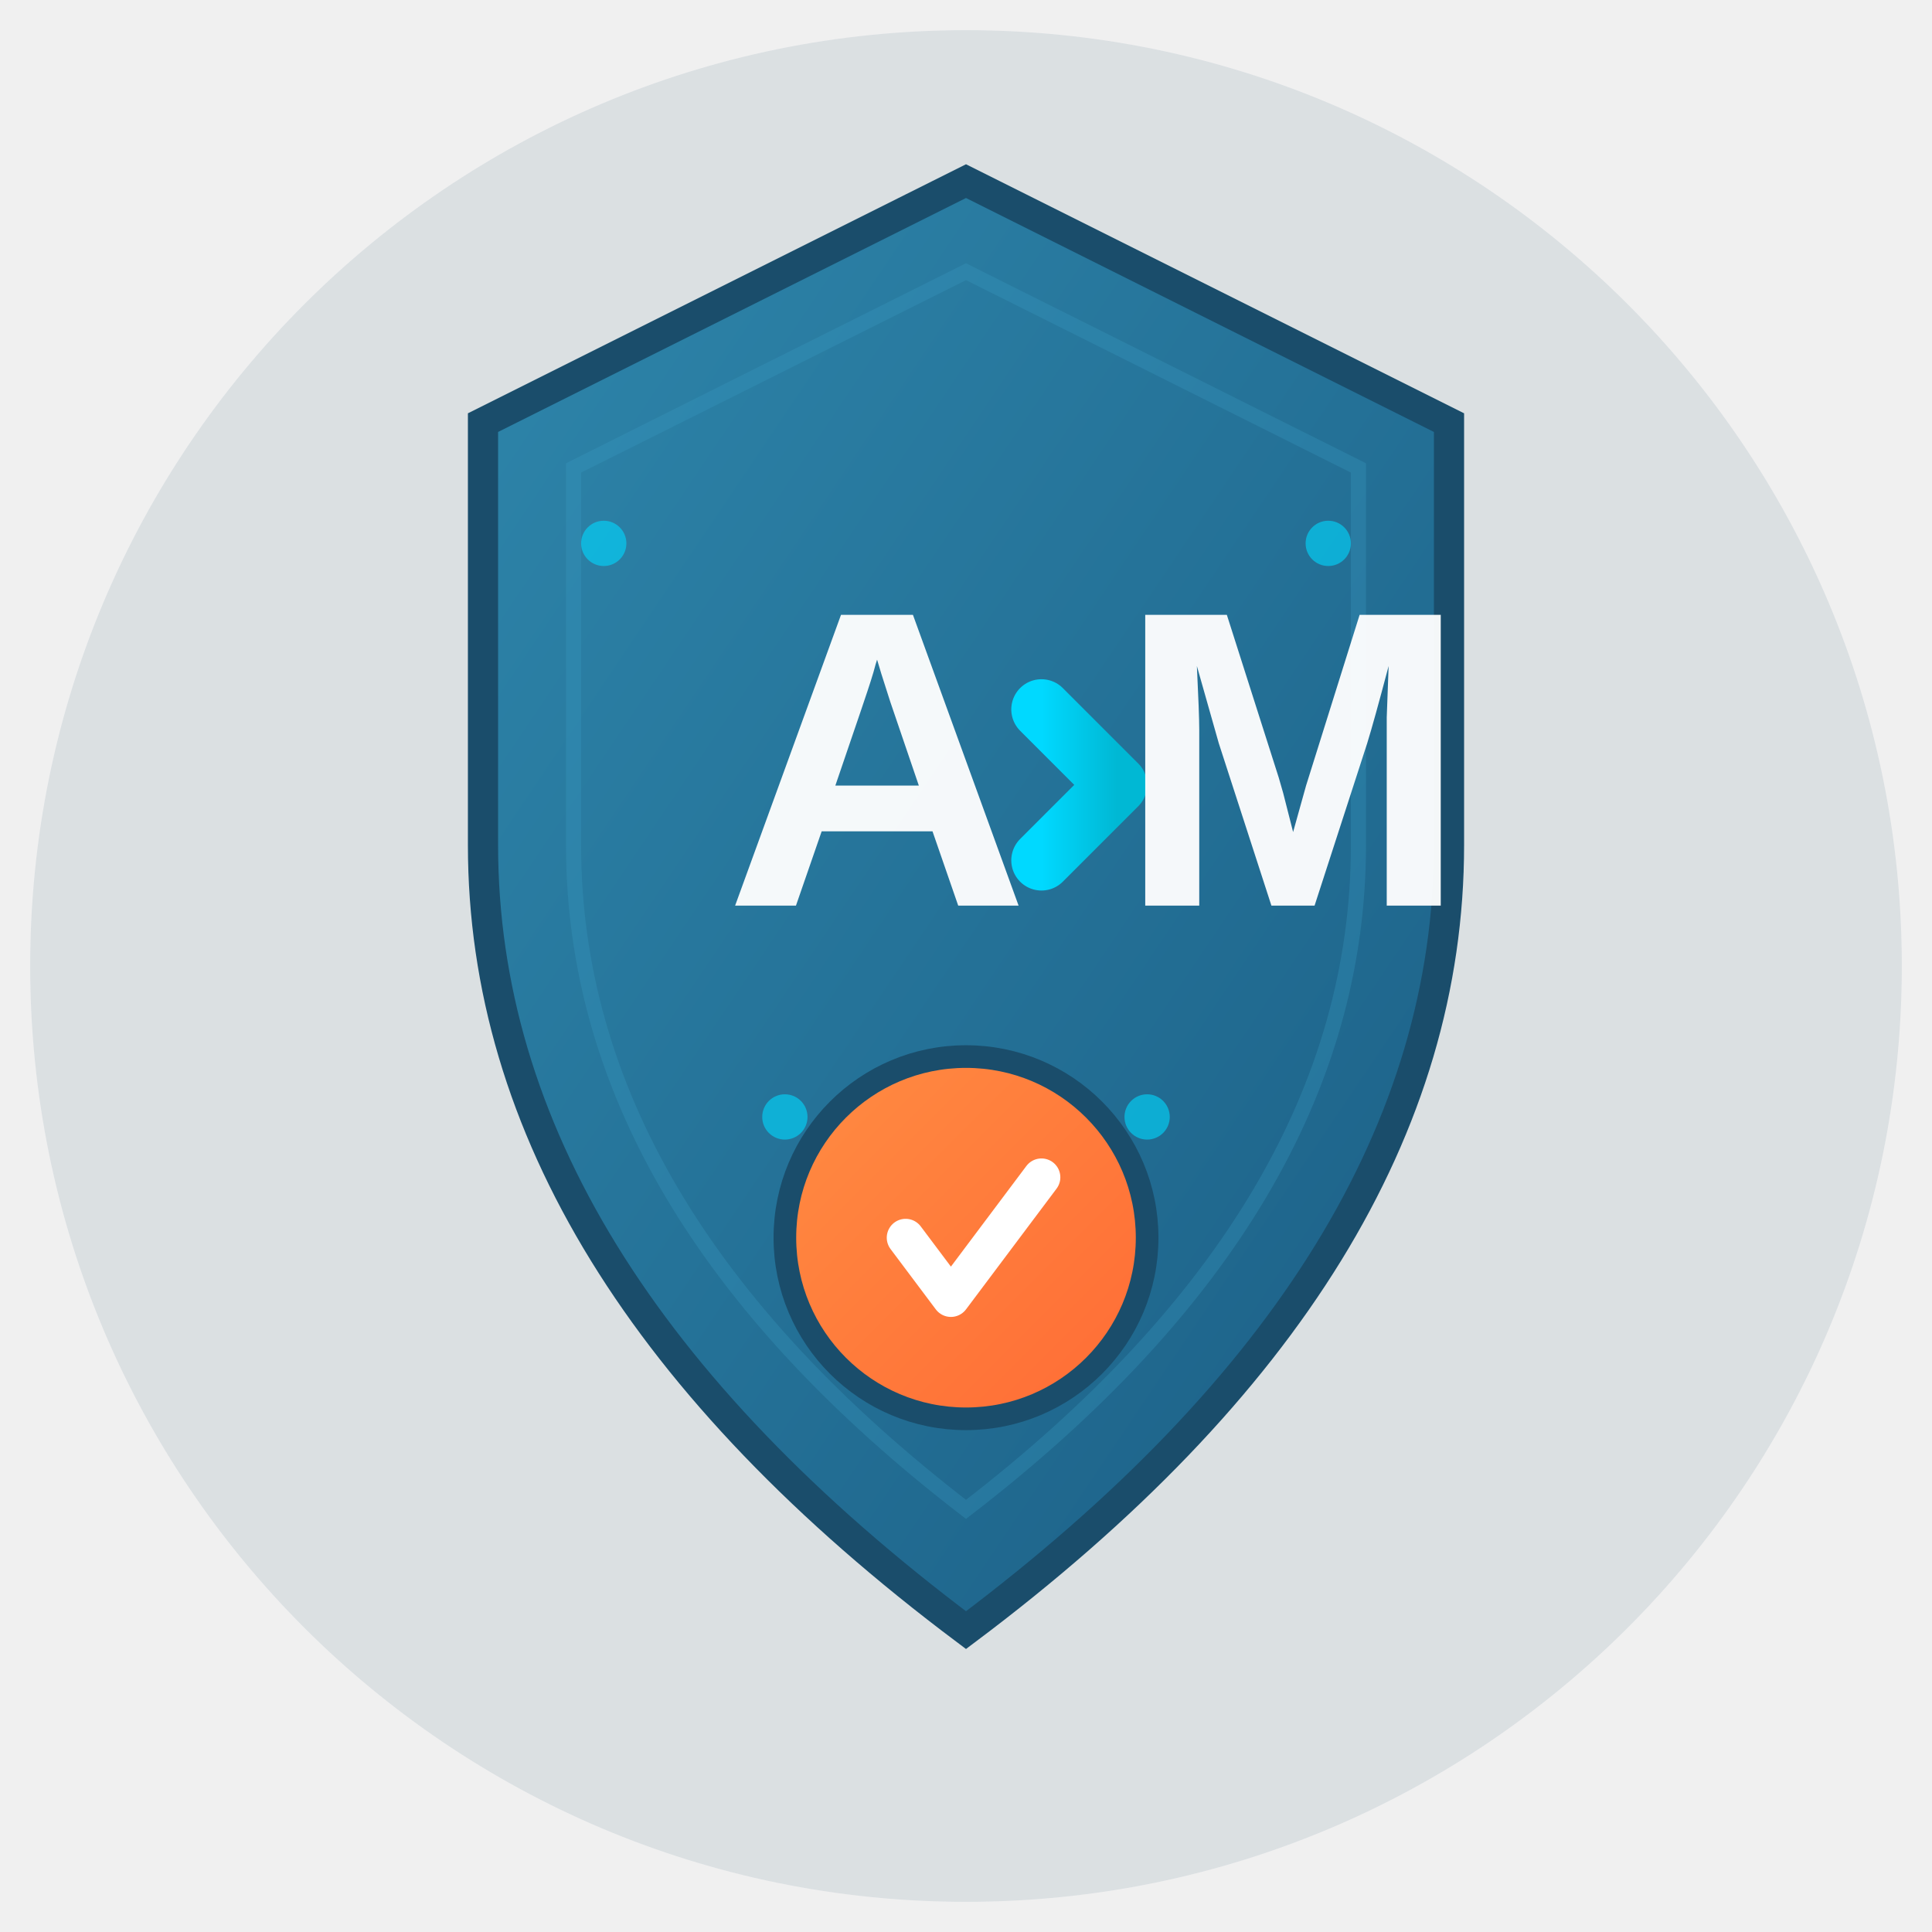
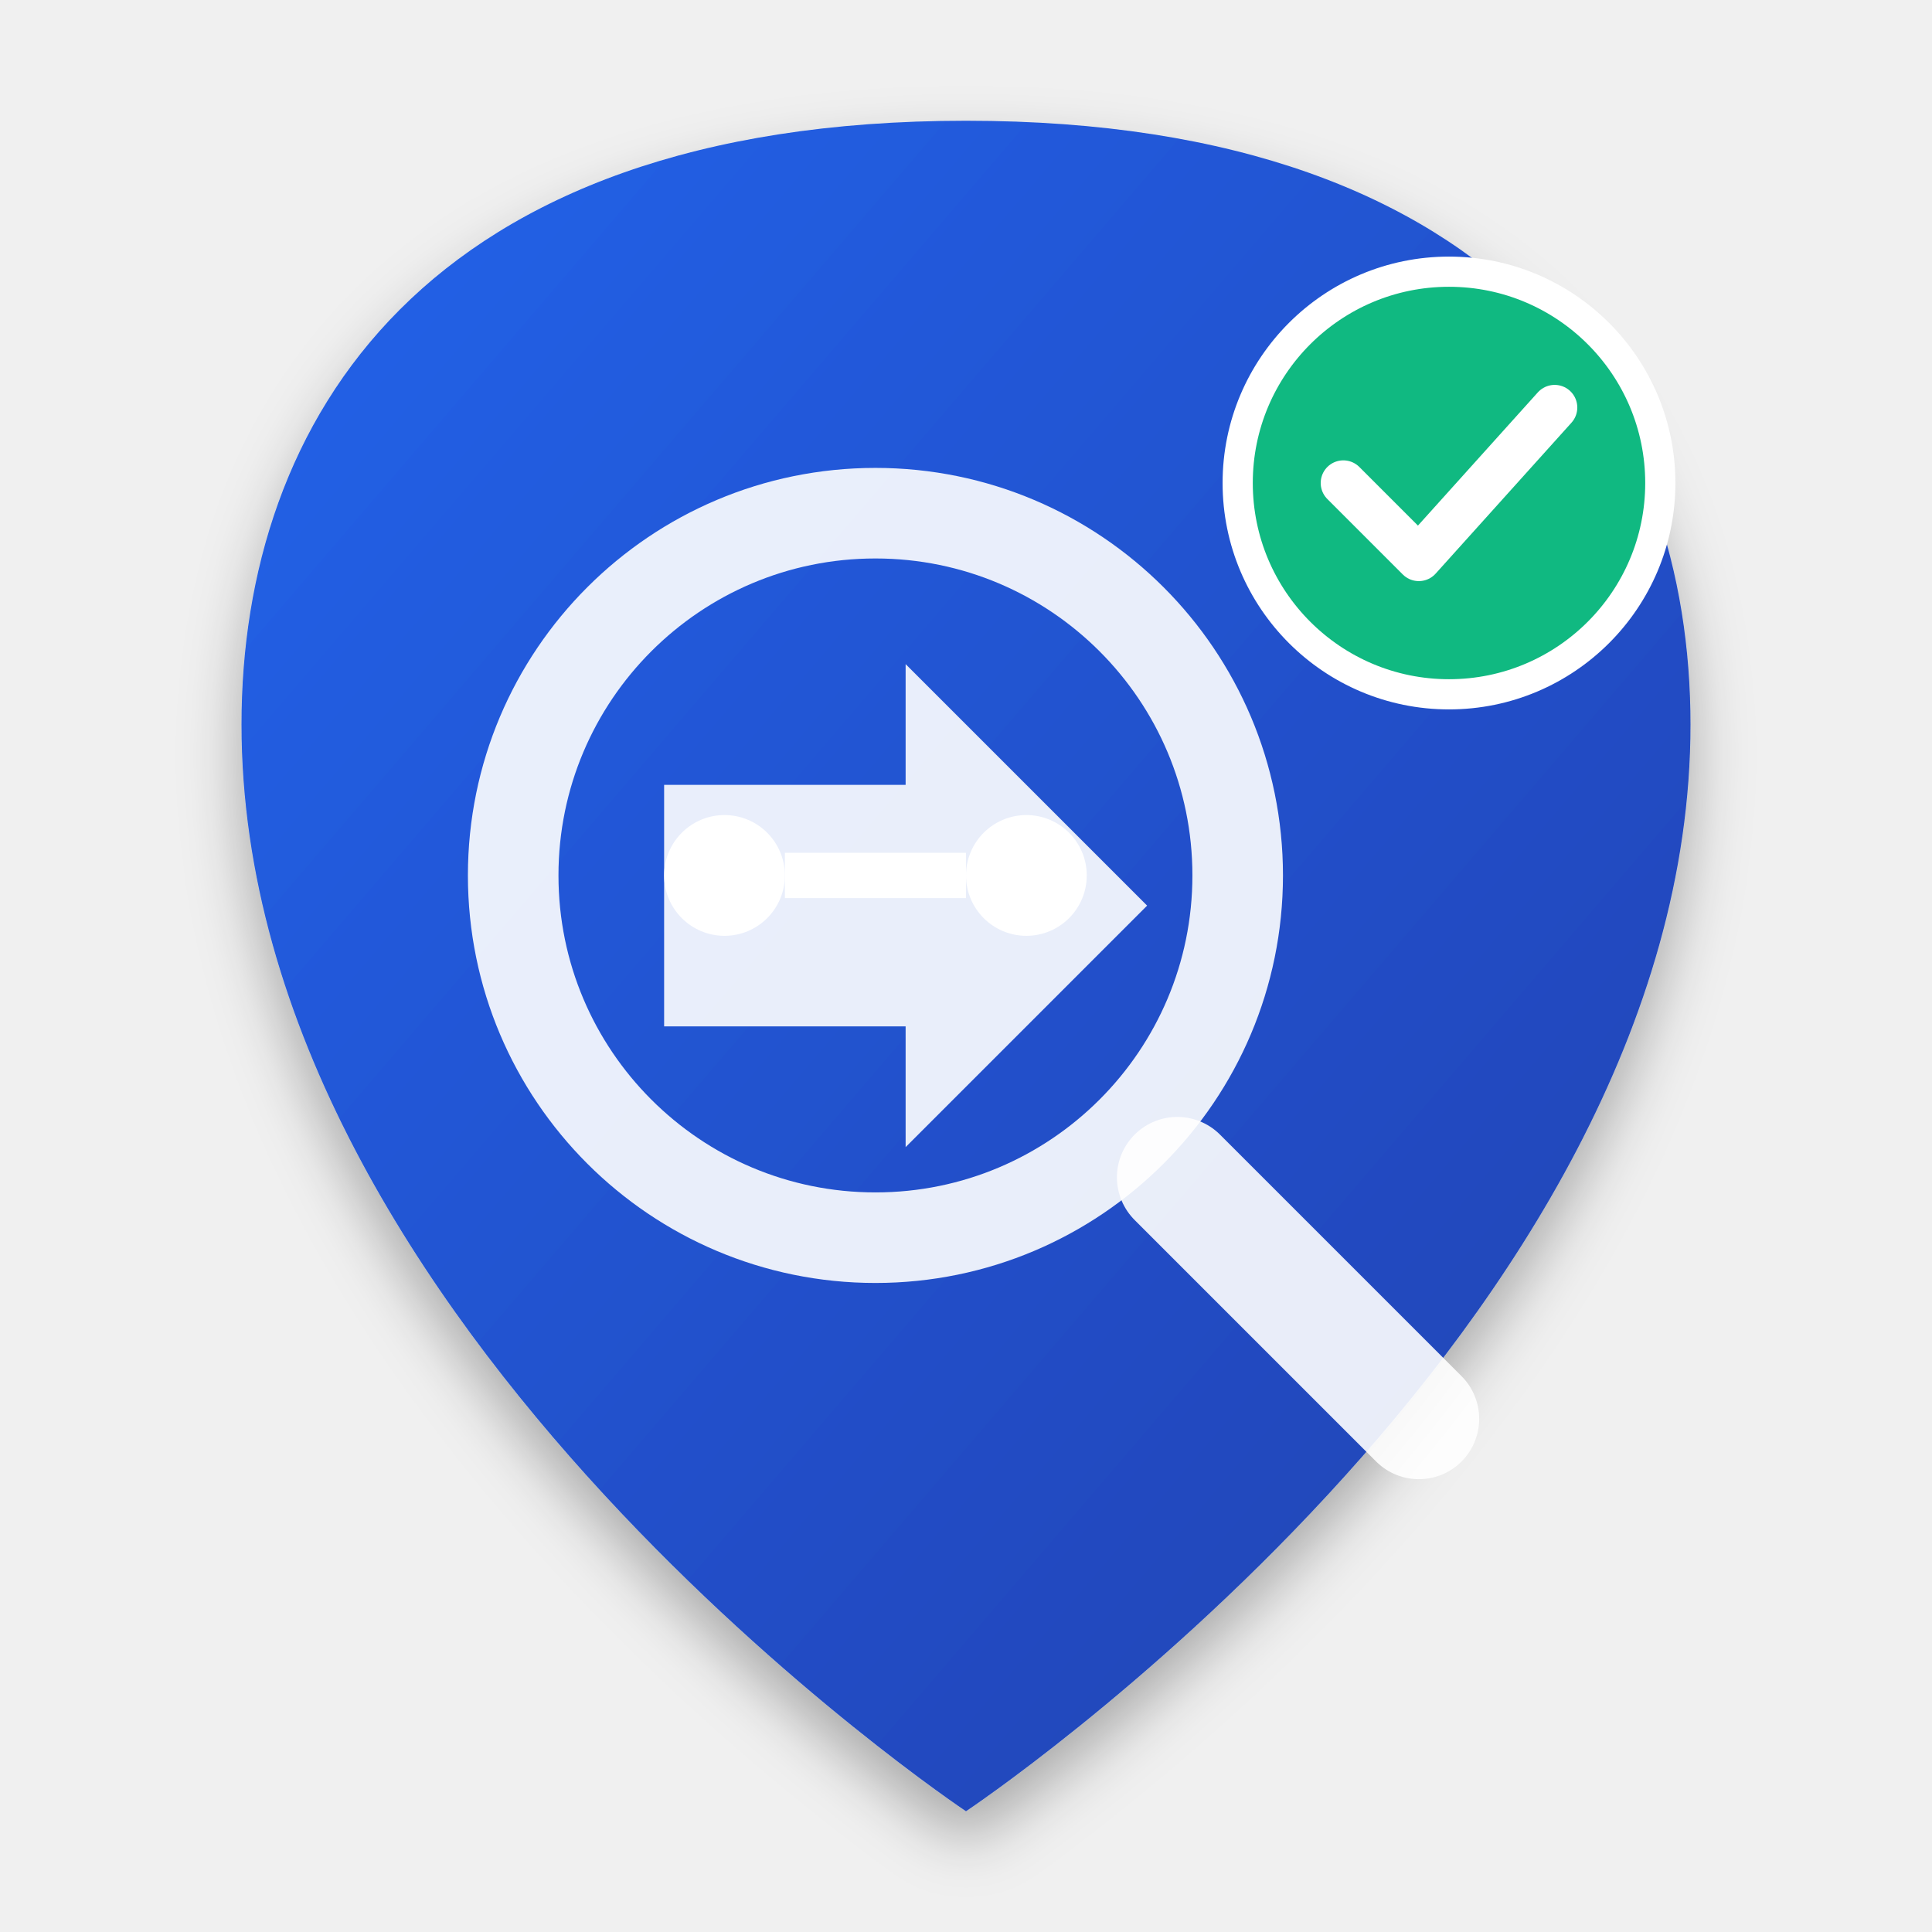
<svg xmlns="http://www.w3.org/2000/svg" width="128" height="128" viewBox="0 0 128 128">
  <defs>
-     <linearGradient id="shieldGrad" x1="0%" y1="0%" x2="100%" y2="100%">
-       <stop offset="0%" style="stop-color:#2E86AB;stop-opacity:1" />
-       <stop offset="100%" style="stop-color:#1B5E85;stop-opacity:1" />
+     <linearGradient id="bgGrad" x1="0%" y1="0%" x2="100%" y2="100%">
+       <stop offset="0%" style="stop-color:#2563EB;stop-opacity:1" />
+       <stop offset="100%" style="stop-color:#1E40AF;stop-opacity:1" />
    </linearGradient>
-     <linearGradient id="arrowGrad" x1="0%" y1="0%" x2="100%" y2="0%">
-       <stop offset="0%" style="stop-color:#00D9FF;stop-opacity:1" />
-       <stop offset="100%" style="stop-color:#00B8D4;stop-opacity:1" />
-     </linearGradient>
-     <linearGradient id="accentGrad" x1="0%" y1="0%" x2="100%" y2="100%">
-       <stop offset="0%" style="stop-color:#FF8C42;stop-opacity:1" />
-       <stop offset="100%" style="stop-color:#FF6B35;stop-opacity:1" />
-     </linearGradient>
+     <filter id="dropShadow" x="-20%" y="-20%" width="140%" height="140%">
+       <feGaussianBlur in="SourceAlpha" stdDeviation="2" />
+       <feOffset dx="0" dy="2" result="offsetblur" />
+       <feComponentTransfer>
+         <feFuncA type="linear" slope="0.3" />
+       </feComponentTransfer>
+       <feMerge>
+         <feMergeNode />
+         <feMergeNode in="SourceGraphic" />
+       </feMerge>
+     </filter>
  </defs>
-   <circle cx="64" cy="64" r="62" fill="#1A4D6B" opacity="0.1" />
-   <path d="M 64 12            L 96 28            L 96 56            Q 96 84, 64 108            Q 32 84, 32 56            L 32 28            Z" fill="url(#shieldGrad)" stroke="#1A4D6B" stroke-width="2" />
-   <path d="M 64 18            L 90 31            L 90 56            Q 90 80, 64 100            Q 38 80, 38 56            L 38 31            Z" fill="none" stroke="#3A9BC1" stroke-width="1" opacity="0.3" />
-   <text x="48" y="60" font-family="Arial, sans-serif" font-size="28" font-weight="bold" fill="#FFFFFF" opacity="0.95">A</text>
-   <g>
-     <line x1="58" y1="52" x2="74" y2="52" stroke="url(#arrowGrad)" stroke-width="4" stroke-linecap="round" />
-     <path d="M 74 52 L 69 47 M 74 52 L 69 57" stroke="url(#arrowGrad)" stroke-width="4" stroke-linecap="round" fill="none" />
+   <path d="M64 8             C 28 8, 16 28, 16 48             C 16 88, 64 120, 64 120             C 64 120, 112 88, 112 48             C 112 28, 100 8, 64 8 Z" fill="url(#bgGrad)" filter="url(#dropShadow)" />
+   <g transform="translate(64, 60) scale(0.8)" fill="none" stroke="white" stroke-width="8" stroke-linecap="round" stroke-linejoin="round">
+     <path d="M -25 -10 L -5 -10 L -5 -20 L 15 0 L -5 20 L -5 10 L -25 10 Z" fill="white" stroke="none" opacity="0.9" />
  </g>
-   <text x="74" y="60" font-family="Arial, sans-serif" font-size="28" font-weight="bold" fill="#FFFFFF" opacity="0.95">M</text>
-   <g transform="translate(64, 82)">
-     <circle cx="0" cy="0" r="12" fill="url(#accentGrad)" stroke="#1A4D6B" stroke-width="1.5" />
-     <path d="M -4 0 L -1 4 L 5 -4" stroke="#FFFFFF" stroke-width="2.5" stroke-linecap="round" stroke-linejoin="round" fill="none" />
-   </g>
-   <circle cx="40" cy="36" r="1.5" fill="#00D9FF" opacity="0.6" />
-   <circle cx="88" cy="36" r="1.5" fill="#00D9FF" opacity="0.6" />
-   <circle cx="52" cy="74" r="1.5" fill="#00D9FF" opacity="0.6" />
-   <circle cx="76" cy="74" r="1.5" fill="#00D9FF" opacity="0.6" />
+   <path d="M 78 78 L 94 94" stroke="white" stroke-width="8" stroke-linecap="round" opacity="0.9" />
+   <circle cx="58" cy="58" r="24" stroke="white" stroke-width="6" fill="none" opacity="0.9" />
+   <circle cx="48" cy="58" r="4" fill="white" />
+   <circle cx="68" cy="58" r="4" fill="white" />
+   <path d="M 52 58 L 64 58" stroke="white" stroke-width="3" />
+   <circle cx="96" cy="32" r="14" fill="#10B981" stroke="white" stroke-width="2" />
+   <path d="M 89 32 L 94 37 L 103 27" stroke="white" stroke-width="3" fill="none" stroke-linecap="round" stroke-linejoin="round" />
</svg>
